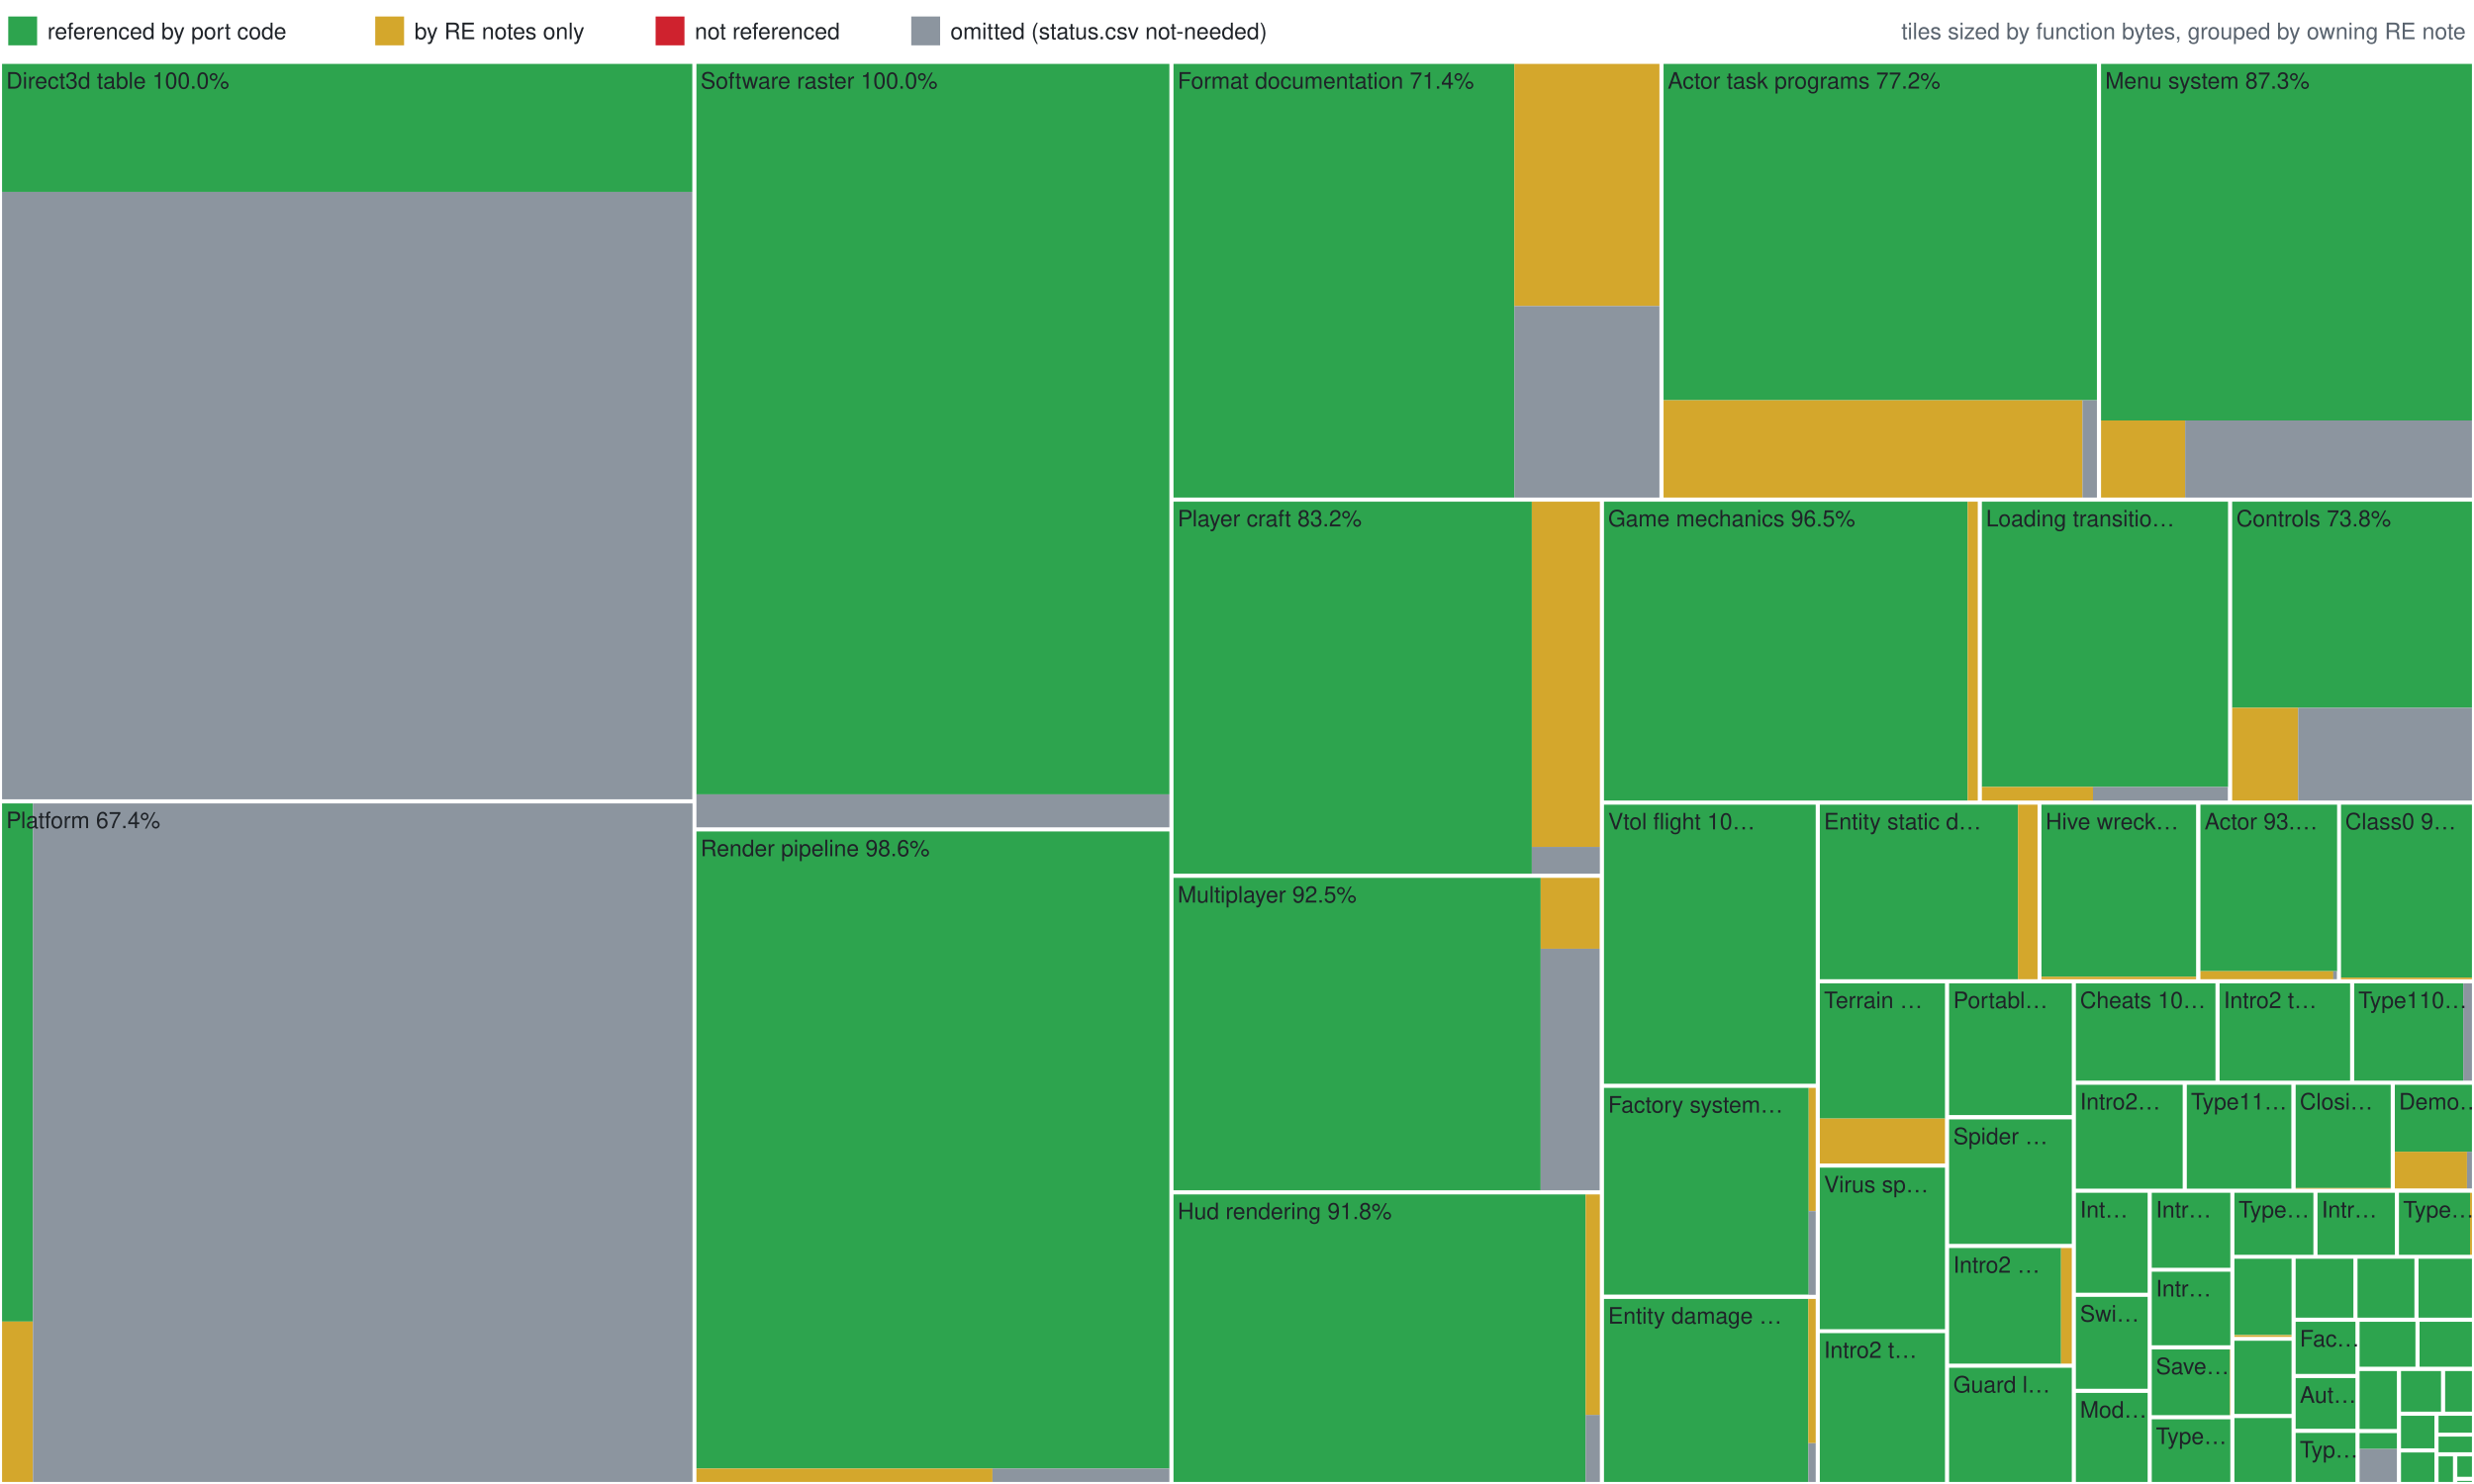
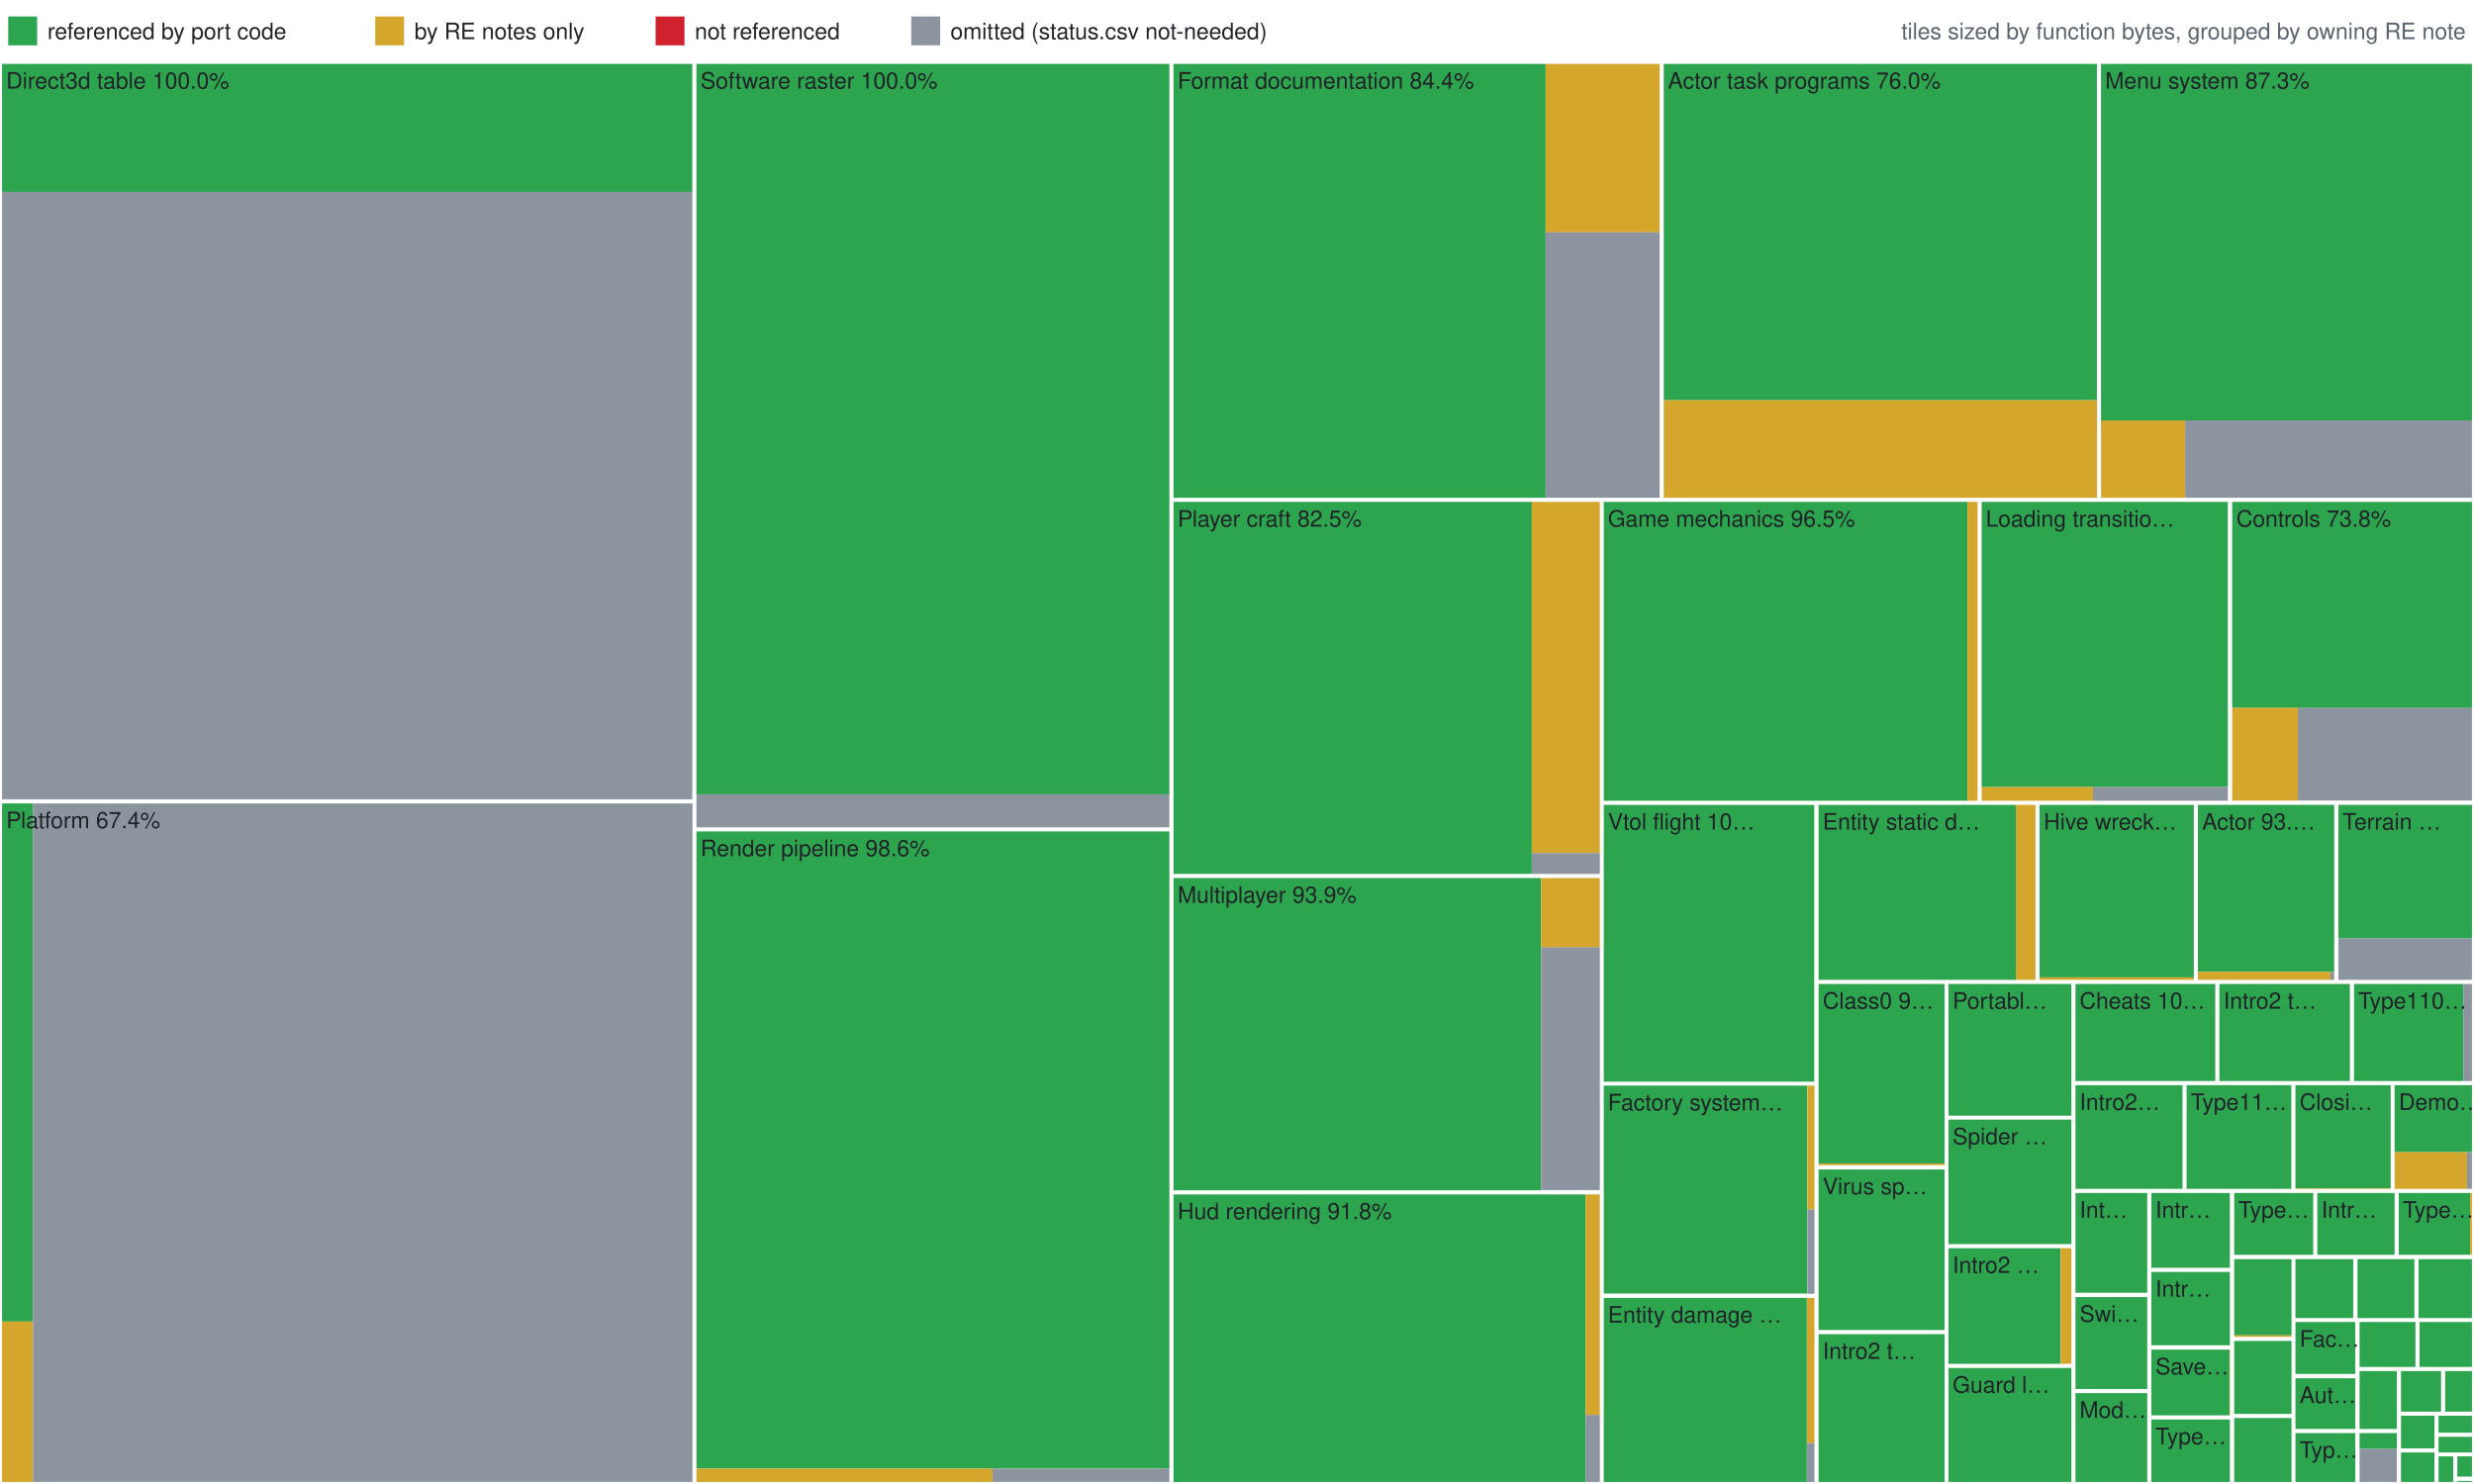
<svg xmlns="http://www.w3.org/2000/svg" width="1200" height="720" viewBox="0 0 1200 720" font-family="Segoe UI, Helvetica, Arial, sans-serif" font-size="11">
  <rect width="1200" height="720" fill="#ffffff" />
  <rect x="4" y="8" width="14" height="14" fill="#2da44e" />
  <text x="23" y="19" fill="#1f2328">referenced by port code</text>
  <rect x="182" y="8" width="14" height="14" fill="#d4a72c" />
  <text x="201" y="19" fill="#1f2328">by RE notes only</text>
  <rect x="318" y="8" width="14" height="14" fill="#cf222e" />
  <text x="337" y="19" fill="#1f2328">not referenced</text>
  <rect x="442" y="8" width="14" height="14" fill="#8c959f" />
  <text x="461" y="19" fill="#1f2328">omitted (status.csv not-needed)</text>
  <text x="1196" y="19" fill="#59636e" text-anchor="end">tiles sized by function bytes, grouped by owning RE note</text>
  <g>
    <rect x="1" y="31" width="334.8" height="62.1" fill="#2da44e" />
    <rect x="1" y="93.1" width="334.8" height="294.7" fill="#8c959f" />
    <text x="3" y="43" fill="#1f2328">Direct3d table 100.0%</text>
  </g>
  <g>
    <rect x="1" y="389.8" width="15" height="251.4" fill="#2da44e" />
    <rect x="1" y="641.2" width="15" height="77.8" fill="#d4a72c" />
    <rect x="16" y="389.8" width="319.9" height="329.2" fill="#8c959f" />
    <text x="3" y="401.8" fill="#1f2328">Platform 67.4%</text>
  </g>
  <g>
    <rect x="337.8" y="31" width="229.4" height="354.4" fill="#2da44e" />
    <rect x="337.8" y="385.4" width="229.4" height="16" fill="#8c959f" />
    <text x="339.8" y="43" fill="#1f2328">Software raster 100.0%</text>
  </g>
  <g>
    <rect x="337.8" y="403.4" width="229.4" height="309.1" fill="#2da44e" />
    <rect x="337.8" y="712.5" width="143.6" height="6.5" fill="#d4a72c" />
    <rect x="481.4" y="712.5" width="85.8" height="6.5" fill="#8c959f" />
    <text x="339.8" y="415.4" fill="#1f2328">Render pipeline 98.6%</text>
  </g>
  <g>
-     <rect x="569.2" y="31" width="165.3" height="210.4" fill="#2da44e" />
-     <rect x="734.5" y="31" width="70.4" height="117.5" fill="#d4a72c" />
-     <rect x="734.5" y="148.5" width="70.4" height="92.9" fill="#8c959f" />
-     <text x="571.2" y="43" fill="#1f2328">Format documentation 71.4%</text>
-   </g>
-   <g>
-     <rect x="806.9" y="31" width="210.2" height="163.2" fill="#2da44e" />
-     <rect x="806.9" y="194.2" width="203.2" height="47.2" fill="#d4a72c" />
-     <rect x="1010.1" y="194.2" width="7" height="47.2" fill="#8c959f" />
-     <text x="808.9" y="43" fill="#1f2328">Actor task programs 77.2%</text>
+     <rect x="569.2" y="31" width="180.5" height="210.5" fill="#2da44e" />
+     <rect x="749.7" y="31" width="55.3" height="81.7" fill="#d4a72c" />
+     <rect x="749.7" y="112.7" width="55.3" height="128.8" fill="#8c959f" />
+     <text x="571.2" y="43" fill="#1f2328">Format documentation 84.4%</text>
+   </g>
+   <g>
+     <rect x="807" y="31" width="210.1" height="163.2" fill="#2da44e" />
+     <rect x="807" y="194.2" width="210.1" height="47.3" fill="#d4a72c" />
+     <rect x="1017.1" y="194.2" width="0.1" height="47.3" fill="#8c959f" />
+     <text x="809" y="43" fill="#1f2328">Actor task programs 76.0%</text>
  </g>
  <g>
    <rect x="1019.1" y="31" width="179.9" height="173" fill="#2da44e" />
-     <rect x="1019.1" y="204" width="40.8" height="37.4" fill="#d4a72c" />
-     <rect x="1059.9" y="204" width="139.1" height="37.4" fill="#8c959f" />
+     <rect x="1019.1" y="204" width="40.8" height="37.5" fill="#d4a72c" />
+     <rect x="1059.9" y="204" width="139.1" height="37.5" fill="#8c959f" />
    <text x="1021.1" y="43" fill="#1f2328">Menu system 87.3%</text>
  </g>
  <g>
-     <rect x="569.2" y="243.4" width="173.8" height="180.5" fill="#2da44e" />
-     <rect x="743" y="243.4" width="33" height="167.5" fill="#d4a72c" />
-     <rect x="743" y="410.9" width="33" height="13" fill="#8c959f" />
-     <text x="571.2" y="255.4" fill="#1f2328">Player craft 83.2%</text>
-   </g>
-   <g>
-     <rect x="569.2" y="425.9" width="178.1" height="151.6" fill="#2da44e" />
-     <rect x="747.3" y="425.9" width="28.6" height="34.4" fill="#d4a72c" />
-     <rect x="747.3" y="460.3" width="28.6" height="117.2" fill="#8c959f" />
-     <text x="571.2" y="437.9" fill="#1f2328">Multiplayer 92.5%</text>
+     <rect x="569.2" y="243.5" width="173.8" height="180.5" fill="#2da44e" />
+     <rect x="743" y="243.5" width="33" height="170.4" fill="#d4a72c" />
+     <rect x="743" y="413.9" width="33" height="10.1" fill="#8c959f" />
+     <text x="571.2" y="255.5" fill="#1f2328">Player craft 82.5%</text>
+   </g>
+   <g>
+     <rect x="569.2" y="426" width="178.3" height="151.5" fill="#2da44e" />
+     <rect x="747.5" y="426" width="28.5" height="33.7" fill="#d4a72c" />
+     <rect x="747.5" y="459.6" width="28.5" height="117.8" fill="#8c959f" />
+     <text x="571.2" y="438" fill="#1f2328">Multiplayer 93.9%</text>
  </g>
  <g>
    <rect x="569.2" y="579.5" width="199.9" height="139.5" fill="#2da44e" />
    <rect x="769.1" y="579.5" width="6.9" height="107.1" fill="#d4a72c" />
    <rect x="769.1" y="686.5" width="6.9" height="32.5" fill="#8c959f" />
    <text x="571.2" y="591.5" fill="#1f2328">Hud rendering 91.8%</text>
  </g>
  <g>
-     <rect x="778" y="243.4" width="176.4" height="145" fill="#2da44e" />
-     <rect x="954.4" y="243.4" width="4.9" height="145" fill="#d4a72c" />
-     <text x="780" y="255.4" fill="#1f2328">Game mechanics 96.5%</text>
-   </g>
-   <g>
-     <rect x="961.3" y="243.4" width="119.4" height="138.4" fill="#2da44e" />
-     <rect x="961.3" y="381.8" width="54" height="6.6" fill="#d4a72c" />
-     <rect x="1015.2" y="381.8" width="65.4" height="6.6" fill="#8c959f" />
-     <text x="963.3" y="255.4" fill="#1f2328">Loading transitio…</text>
-   </g>
-   <g>
-     <rect x="1082.7" y="243.4" width="116.3" height="100" fill="#2da44e" />
+     <rect x="777.9" y="243.5" width="176.4" height="145" fill="#2da44e" />
+     <rect x="954.3" y="243.5" width="4.9" height="145" fill="#d4a72c" />
+     <text x="779.9" y="255.5" fill="#1f2328">Game mechanics 96.5%</text>
+   </g>
+   <g>
+     <rect x="961.2" y="243.5" width="119.4" height="138.4" fill="#2da44e" />
+     <rect x="961.2" y="381.9" width="54" height="6.6" fill="#d4a72c" />
+     <rect x="1015.2" y="381.9" width="65.4" height="6.6" fill="#8c959f" />
+     <text x="963.2" y="255.5" fill="#1f2328">Loading transitio…</text>
+   </g>
+   <g>
+     <rect x="1082.7" y="243.5" width="116.3" height="100" fill="#2da44e" />
    <rect x="1082.7" y="343.4" width="32" height="45" fill="#d4a72c" />
-     <rect x="1114.7" y="343.4" width="84.3" height="45" fill="#8c959f" />
-     <text x="1084.7" y="255.4" fill="#1f2328">Controls 73.8%</text>
-   </g>
-   <g>
-     <rect x="778" y="390.4" width="102.7" height="135.4" fill="#2da44e" />
-     <text x="780" y="402.4" fill="#1f2328">Vtol flight 10…</text>
-   </g>
-   <g>
-     <rect x="778" y="527.8" width="99.3" height="100.3" fill="#2da44e" />
-     <rect x="877.3" y="527.8" width="3.4" height="59.7" fill="#d4a72c" />
-     <rect x="877.3" y="587.6" width="3.4" height="40.6" fill="#8c959f" />
-     <text x="780" y="539.8" fill="#1f2328">Factory system…</text>
-   </g>
-   <g>
-     <rect x="778" y="630.2" width="99.1" height="88.8" fill="#2da44e" />
-     <rect x="877.1" y="630.2" width="3.6" height="70" fill="#d4a72c" />
-     <rect x="877.1" y="700.2" width="3.6" height="18.8" fill="#8c959f" />
-     <text x="780" y="642.2" fill="#1f2328">Entity damage …</text>
-   </g>
-   <g>
-     <rect x="882.7" y="390.4" width="96.1" height="84.7" fill="#2da44e" />
-     <rect x="978.8" y="390.4" width="9.5" height="84.7" fill="#d4a72c" />
-     <text x="884.7" y="402.4" fill="#1f2328">Entity static d…</text>
-   </g>
-   <g>
-     <rect x="990.2" y="390.4" width="75" height="83.5" fill="#2da44e" />
-     <rect x="990.2" y="473.9" width="75" height="1.2" fill="#d4a72c" />
-     <text x="992.2" y="402.4" fill="#1f2328">Hive wreck…</text>
-   </g>
-   <g>
-     <rect x="1067.3" y="390.4" width="66.3" height="80.8" fill="#2da44e" />
-     <rect x="1067.3" y="471.2" width="64.5" height="3.9" fill="#d4a72c" />
-     <rect x="1131.7" y="471.2" width="1.8" height="3.9" fill="#8c959f" />
-     <text x="1069.3" y="402.4" fill="#1f2328">Actor 93.…</text>
-   </g>
-   <g>
-     <rect x="1135.5" y="390.4" width="63.5" height="83.9" fill="#2da44e" />
-     <rect x="1135.5" y="474.3" width="63.5" height="0.8" fill="#d4a72c" />
-     <text x="1137.5" y="402.4" fill="#1f2328">Class0 9…</text>
-   </g>
-   <g>
-     <rect x="882.7" y="477.1" width="60.7" height="65.6" fill="#2da44e" />
-     <rect x="882.7" y="542.7" width="60.7" height="21.8" fill="#d4a72c" />
-     <text x="884.7" y="489.1" fill="#1f2328">Terrain …</text>
-   </g>
-   <g>
-     <rect x="882.7" y="566.5" width="60.7" height="78.4" fill="#2da44e" />
-     <text x="884.7" y="578.5" fill="#1f2328">Virus sp…</text>
-   </g>
-   <g>
-     <rect x="882.7" y="646.8" width="60.7" height="72.2" fill="#2da44e" />
-     <text x="884.7" y="658.8" fill="#1f2328">Intro2 t…</text>
-   </g>
-   <g>
-     <rect x="945.4" y="477.1" width="59.5" height="63.9" fill="#2da44e" />
-     <text x="947.4" y="489.1" fill="#1f2328">Portabl…</text>
-   </g>
-   <g>
-     <rect x="945.4" y="543.1" width="59.5" height="60.4" fill="#2da44e" />
-     <text x="947.4" y="555.1" fill="#1f2328">Spider …</text>
-   </g>
-   <g>
-     <rect x="945.4" y="605.5" width="54.3" height="56.1" fill="#2da44e" />
-     <rect x="999.7" y="605.5" width="5.2" height="56.1" fill="#d4a72c" />
-     <text x="947.4" y="617.5" fill="#1f2328">Intro2 …</text>
-   </g>
-   <g>
-     <rect x="945.4" y="663.6" width="59.5" height="55.4" fill="#2da44e" />
-     <text x="947.4" y="675.6" fill="#1f2328">Guard l…</text>
-   </g>
-   <g>
-     <rect x="1006.9" y="477.1" width="67.7" height="47.2" fill="#2da44e" />
-     <rect x="1074.6" y="477.1" width="0" height="47.2" fill="#8c959f" />
-     <text x="1008.9" y="489.1" fill="#1f2328">Cheats 10…</text>
-   </g>
-   <g>
-     <rect x="1076.6" y="477.1" width="63.3" height="47.2" fill="#2da44e" />
-     <text x="1078.6" y="489.1" fill="#1f2328">Intro2 t…</text>
-   </g>
-   <g>
-     <rect x="1141.9" y="477.1" width="52.9" height="47.2" fill="#2da44e" />
-     <rect x="1194.8" y="477.1" width="4.2" height="47.2" fill="#8c959f" />
-     <text x="1143.9" y="489.1" fill="#1f2328">Type110…</text>
-   </g>
-   <g>
-     <rect x="1006.9" y="526.3" width="51.8" height="50.4" fill="#2da44e" />
-     <text x="1008.9" y="538.3" fill="#1f2328">Intro2…</text>
-   </g>
-   <g>
-     <rect x="1060.7" y="526.3" width="50.7" height="50.4" fill="#2da44e" />
-     <text x="1062.7" y="538.3" fill="#1f2328">Type11…</text>
-   </g>
-   <g>
-     <rect x="1113.5" y="526.3" width="46.1" height="50.1" fill="#2da44e" />
-     <rect x="1113.5" y="576.4" width="46.1" height="0.3" fill="#d4a72c" />
-     <text x="1115.5" y="538.3" fill="#1f2328">Closi…</text>
-   </g>
-   <g>
-     <rect x="1161.6" y="526.3" width="37.4" height="32.6" fill="#2da44e" />
-     <rect x="1161.6" y="558.8" width="35" height="17.8" fill="#d4a72c" />
-     <rect x="1196.6" y="558.8" width="2.4" height="17.8" fill="#8c959f" />
-     <text x="1163.6" y="538.3" fill="#1f2328">Demo…</text>
-   </g>
-   <g>
-     <rect x="1006.9" y="578.7" width="34.8" height="48.5" fill="#2da44e" />
-     <text x="1008.9" y="590.7" fill="#1f2328">Int…</text>
-   </g>
-   <g>
-     <rect x="1006.9" y="629.2" width="34.8" height="44.6" fill="#2da44e" />
-     <text x="1008.9" y="641.2" fill="#1f2328">Swi…</text>
-   </g>
-   <g>
-     <rect x="1006.9" y="675.8" width="34.8" height="43.2" fill="#2da44e" />
-     <text x="1008.9" y="687.8" fill="#1f2328">Mod…</text>
-   </g>
-   <g>
-     <rect x="1043.7" y="578.7" width="38.1" height="36.4" fill="#2da44e" />
-     <text x="1045.7" y="590.7" fill="#1f2328">Intr…</text>
-   </g>
-   <g>
-     <rect x="1043.7" y="617" width="38.1" height="35.7" fill="#2da44e" />
-     <text x="1045.7" y="629" fill="#1f2328">Intr…</text>
-   </g>
-   <g>
-     <rect x="1043.7" y="654.7" width="37.9" height="31.9" fill="#2da44e" />
-     <rect x="1081.6" y="654.7" width="0.2" height="31.9" fill="#d4a72c" />
-     <text x="1045.7" y="666.7" fill="#1f2328">Save…</text>
-   </g>
-   <g>
-     <rect x="1043.7" y="688.6" width="38.1" height="30.4" fill="#2da44e" />
-     <text x="1045.7" y="700.6" fill="#1f2328">Type…</text>
-   </g>
-   <g>
-     <rect x="1083.8" y="578.7" width="38.3" height="30.1" fill="#2da44e" />
-     <text x="1085.8" y="590.7" fill="#1f2328">Type…</text>
-   </g>
-   <g>
-     <rect x="1124.1" y="578.7" width="37.5" height="30.1" fill="#2da44e" />
-     <text x="1126.1" y="590.7" fill="#1f2328">Intr…</text>
-   </g>
-   <g>
-     <rect x="1163.6" y="578.7" width="34.5" height="30.1" fill="#2da44e" />
-     <rect x="1198.1" y="578.7" width="0.9" height="30.1" fill="#d4a72c" />
-     <text x="1165.6" y="590.7" fill="#1f2328">Type…</text>
-   </g>
-   <g>
-     <rect x="1083.8" y="610.7" width="27.7" height="37" fill="#2da44e" />
-     <rect x="1083.8" y="647.8" width="27.7" height="0.8" fill="#d4a72c" />
-   </g>
-   <g>
-     <rect x="1083.8" y="650.5" width="27.7" height="35.5" fill="#2da44e" />
-   </g>
-   <g>
-     <rect x="1083.8" y="688" width="27.7" height="31" fill="#2da44e" />
-   </g>
-   <g>
-     <rect x="1113.5" y="610.7" width="28" height="28.6" fill="#2da44e" />
-   </g>
-   <g>
-     <rect x="1143.5" y="610.7" width="27.6" height="28.6" fill="#2da44e" />
-   </g>
-   <g>
-     <rect x="1173.1" y="610.7" width="25.9" height="28.6" fill="#2da44e" />
-   </g>
-   <g>
-     <rect x="1113.5" y="641.3" width="29" height="25.3" fill="#2da44e" />
-     <text x="1115.5" y="653.3" fill="#1f2328">Fac…</text>
-   </g>
-   <g>
-     <rect x="1113.5" y="668.6" width="29" height="24.6" fill="#2da44e" />
-     <text x="1115.5" y="680.6" fill="#1f2328">Aut…</text>
-   </g>
-   <g>
-     <rect x="1113.5" y="695.2" width="29" height="23.8" fill="#2da44e" />
-     <text x="1115.5" y="707.2" fill="#1f2328">Typ…</text>
-   </g>
-   <g>
-     <rect x="1144.5" y="641.3" width="27.1" height="21.8" fill="#2da44e" />
-   </g>
-   <g>
-     <rect x="1173.6" y="641.3" width="25.4" height="21.8" fill="#2da44e" />
+     <rect x="1114.6" y="343.4" width="84.4" height="45" fill="#8c959f" />
+     <text x="1084.7" y="255.5" fill="#1f2328">Controls 73.8%</text>
+   </g>
+   <g>
+     <rect x="777.9" y="390.5" width="102.1" height="134.3" fill="#2da44e" />
+     <text x="779.9" y="402.5" fill="#1f2328">Vtol flight 10…</text>
+   </g>
+   <g>
+     <rect x="777.9" y="526.7" width="98.7" height="100.9" fill="#2da44e" />
+     <rect x="876.7" y="526.7" width="3.4" height="60.1" fill="#d4a72c" />
+     <rect x="876.7" y="586.8" width="3.4" height="40.9" fill="#8c959f" />
+     <text x="779.9" y="538.7" fill="#1f2328">Factory system…</text>
+   </g>
+   <g>
+     <rect x="777.9" y="629.7" width="98.5" height="89.3" fill="#2da44e" />
+     <rect x="876.5" y="629.7" width="3.6" height="70.4" fill="#d4a72c" />
+     <rect x="876.5" y="700.1" width="3.6" height="18.9" fill="#8c959f" />
+     <text x="779.9" y="641.7" fill="#1f2328">Entity damage …</text>
+   </g>
+   <g>
+     <rect x="882.1" y="390.5" width="95.8" height="84.9" fill="#2da44e" />
+     <rect x="977.8" y="390.5" width="9.5" height="84.9" fill="#d4a72c" />
+     <text x="884.1" y="402.5" fill="#1f2328">Entity static d…</text>
+   </g>
+   <g>
+     <rect x="989.3" y="390.5" width="74.8" height="83.7" fill="#2da44e" />
+     <rect x="989.3" y="474.2" width="74.8" height="1.2" fill="#d4a72c" />
+     <text x="991.3" y="402.5" fill="#1f2328">Hive wreck…</text>
+   </g>
+   <g>
+     <rect x="1066.1" y="390.5" width="66.1" height="81" fill="#2da44e" />
+     <rect x="1066.1" y="471.5" width="64.3" height="3.9" fill="#d4a72c" />
+     <rect x="1130.4" y="471.5" width="1.8" height="3.9" fill="#8c959f" />
+     <text x="1068.1" y="402.5" fill="#1f2328">Actor 93.…</text>
+   </g>
+   <g>
+     <rect x="1134.2" y="390.5" width="64.8" height="64.8" fill="#2da44e" />
+     <rect x="1134.2" y="455.3" width="64.8" height="20.1" fill="#8c959f" />
+     <text x="1136.2" y="402.5" fill="#1f2328">Terrain …</text>
+   </g>
+   <g>
+     <rect x="882.1" y="477.4" width="61.1" height="87.1" fill="#2da44e" />
+     <rect x="882.1" y="564.5" width="61.1" height="0.8" fill="#d4a72c" />
+     <text x="884.1" y="489.4" fill="#1f2328">Class0 9…</text>
+   </g>
+   <g>
+     <rect x="882.1" y="567.4" width="61.1" height="77.9" fill="#2da44e" />
+     <text x="884.1" y="579.4" fill="#1f2328">Virus sp…</text>
+   </g>
+   <g>
+     <rect x="882.1" y="647.3" width="61.1" height="71.7" fill="#2da44e" />
+     <text x="884.1" y="659.3" fill="#1f2328">Intro2 t…</text>
+   </g>
+   <g>
+     <rect x="945.1" y="477.4" width="59.6" height="63.9" fill="#2da44e" />
+     <text x="947.1" y="489.4" fill="#1f2328">Portabl…</text>
+   </g>
+   <g>
+     <rect x="945.1" y="543.2" width="59.6" height="60.4" fill="#2da44e" />
+     <text x="947.1" y="555.2" fill="#1f2328">Spider …</text>
+   </g>
+   <g>
+     <rect x="945.1" y="605.6" width="54.3" height="56.1" fill="#2da44e" />
+     <rect x="999.5" y="605.6" width="5.2" height="56.1" fill="#d4a72c" />
+     <text x="947.1" y="617.6" fill="#1f2328">Intro2 …</text>
+   </g>
+   <g>
+     <rect x="945.1" y="663.7" width="59.6" height="55.3" fill="#2da44e" />
+     <text x="947.1" y="675.7" fill="#1f2328">Guard l…</text>
+   </g>
+   <g>
+     <rect x="1006.7" y="477.4" width="67.8" height="47.1" fill="#2da44e" />
+     <rect x="1074.5" y="477.4" width="0" height="47.1" fill="#8c959f" />
+     <text x="1008.7" y="489.4" fill="#1f2328">Cheats 10…</text>
+   </g>
+   <g>
+     <rect x="1076.5" y="477.4" width="63.3" height="47.1" fill="#2da44e" />
+     <text x="1078.5" y="489.4" fill="#1f2328">Intro2 t…</text>
+   </g>
+   <g>
+     <rect x="1141.8" y="477.4" width="52.9" height="47.1" fill="#2da44e" />
+     <rect x="1194.8" y="477.4" width="4.2" height="47.1" fill="#8c959f" />
+     <text x="1143.8" y="489.4" fill="#1f2328">Type110…</text>
+   </g>
+   <g>
+     <rect x="1006.7" y="526.5" width="51.9" height="50.3" fill="#2da44e" />
+     <text x="1008.7" y="538.5" fill="#1f2328">Intro2…</text>
+   </g>
+   <g>
+     <rect x="1060.6" y="526.5" width="50.8" height="50.3" fill="#2da44e" />
+     <text x="1062.6" y="538.5" fill="#1f2328">Type11…</text>
+   </g>
+   <g>
+     <rect x="1113.4" y="526.5" width="46.2" height="50" fill="#2da44e" />
+     <rect x="1113.4" y="576.5" width="46.2" height="0.3" fill="#d4a72c" />
+     <text x="1115.4" y="538.5" fill="#1f2328">Closi…</text>
+   </g>
+   <g>
+     <rect x="1161.5" y="526.5" width="37.5" height="32.5" fill="#2da44e" />
+     <rect x="1161.5" y="559" width="35.1" height="17.8" fill="#d4a72c" />
+     <rect x="1196.6" y="559" width="2.4" height="17.8" fill="#8c959f" />
+     <text x="1163.5" y="538.5" fill="#1f2328">Demo…</text>
+   </g>
+   <g>
+     <rect x="1006.7" y="578.8" width="34.8" height="48.4" fill="#2da44e" />
+     <text x="1008.7" y="590.8" fill="#1f2328">Int…</text>
+   </g>
+   <g>
+     <rect x="1006.7" y="629.3" width="34.8" height="44.6" fill="#2da44e" />
+     <text x="1008.7" y="641.3" fill="#1f2328">Swi…</text>
+   </g>
+   <g>
+     <rect x="1006.7" y="675.9" width="34.8" height="43.1" fill="#2da44e" />
+     <text x="1008.7" y="687.9" fill="#1f2328">Mod…</text>
+   </g>
+   <g>
+     <rect x="1043.5" y="578.8" width="38.1" height="36.3" fill="#2da44e" />
+     <text x="1045.5" y="590.8" fill="#1f2328">Intr…</text>
+   </g>
+   <g>
+     <rect x="1043.5" y="617.1" width="38.1" height="35.6" fill="#2da44e" />
+     <text x="1045.5" y="629.1" fill="#1f2328">Intr…</text>
+   </g>
+   <g>
+     <rect x="1043.5" y="654.8" width="37.9" height="31.9" fill="#2da44e" />
+     <rect x="1081.5" y="654.8" width="0.2" height="31.9" fill="#d4a72c" />
+     <text x="1045.5" y="666.8" fill="#1f2328">Save…</text>
+   </g>
+   <g>
+     <rect x="1043.5" y="688.7" width="38.1" height="30.3" fill="#2da44e" />
+     <text x="1045.5" y="700.7" fill="#1f2328">Type…</text>
+   </g>
+   <g>
+     <rect x="1083.7" y="578.8" width="38.3" height="30" fill="#2da44e" />
+     <text x="1085.7" y="590.8" fill="#1f2328">Type…</text>
+   </g>
+   <g>
+     <rect x="1124" y="578.8" width="37.5" height="30" fill="#2da44e" />
+     <text x="1126" y="590.8" fill="#1f2328">Intr…</text>
+   </g>
+   <g>
+     <rect x="1163.5" y="578.8" width="34.6" height="30" fill="#2da44e" />
+     <rect x="1198.1" y="578.8" width="0.9" height="30" fill="#d4a72c" />
+     <text x="1165.5" y="590.8" fill="#1f2328">Type…</text>
+   </g>
+   <g>
+     <rect x="1083.7" y="610.9" width="27.8" height="37" fill="#2da44e" />
+     <rect x="1083.7" y="647.8" width="27.8" height="0.8" fill="#d4a72c" />
+   </g>
+   <g>
+     <rect x="1083.7" y="650.6" width="27.8" height="35.4" fill="#2da44e" />
+   </g>
+   <g>
+     <rect x="1083.7" y="688" width="27.8" height="31" fill="#2da44e" />
+   </g>
+   <g>
+     <rect x="1113.4" y="610.9" width="28" height="28.6" fill="#2da44e" />
+   </g>
+   <g>
+     <rect x="1143.5" y="610.9" width="27.6" height="28.6" fill="#2da44e" />
+   </g>
+   <g>
+     <rect x="1173.1" y="610.9" width="25.9" height="28.6" fill="#2da44e" />
+   </g>
+   <g>
+     <rect x="1113.4" y="641.4" width="29" height="25.2" fill="#2da44e" />
+     <text x="1115.4" y="653.4" fill="#1f2328">Fac…</text>
+   </g>
+   <g>
+     <rect x="1113.4" y="668.7" width="29" height="24.6" fill="#2da44e" />
+     <text x="1115.4" y="680.7" fill="#1f2328">Aut…</text>
+   </g>
+   <g>
+     <rect x="1113.4" y="695.3" width="29" height="23.7" fill="#2da44e" />
+     <text x="1115.4" y="707.3" fill="#1f2328">Typ…</text>
+   </g>
+   <g>
+     <rect x="1144.5" y="641.4" width="27.1" height="21.8" fill="#2da44e" />
+   </g>
+   <g>
+     <rect x="1173.6" y="641.4" width="25.4" height="21.8" fill="#2da44e" />
  </g>
  <g>
    <rect x="1144.5" y="665.2" width="18.1" height="28.1" fill="#2da44e" />
  </g>
  <g>
    <rect x="1144.5" y="695.3" width="18.1" height="7.7" fill="#2da44e" />
    <rect x="1144.5" y="703" width="18.1" height="16" fill="#8c959f" />
  </g>
  <g>
    <rect x="1164.6" y="665.2" width="19.4" height="19.7" fill="#2da44e" />
  </g>
  <g>
    <rect x="1186" y="665.2" width="13" height="19.7" fill="#2da44e" />
  </g>
  <g>
    <rect x="1164.6" y="686.9" width="16.2" height="15.8" fill="#2da44e" />
  </g>
  <g>
    <rect x="1164.6" y="704.7" width="16.2" height="14.3" fill="#2da44e" />
  </g>
  <g>
    <rect x="1182.8" y="686.9" width="16.2" height="8.2" fill="#2da44e" />
  </g>
  <g>
-     <rect x="1182.8" y="697" width="16.2" height="7.6" fill="#2da44e" />
-   </g>
-   <g>
-     <rect x="1182.8" y="706.6" width="7" height="12.4" fill="#2da44e" />
-   </g>
-   <g>
-     <rect x="1191.9" y="706.6" width="7.1" height="9.9" fill="#2da44e" />
+     <rect x="1182.8" y="697.1" width="16.2" height="7.6" fill="#2da44e" />
+   </g>
+   <g>
+     <rect x="1182.8" y="706.6" width="7.1" height="12.4" fill="#2da44e" />
+   </g>
+   <g>
+     <rect x="1191.9" y="706.6" width="7.1" height="9.8" fill="#2da44e" />
  </g>
  <g>
    <rect x="1191.9" y="718.5" width="7.1" height="0.5" fill="#2da44e" />
  </g>
</svg>
